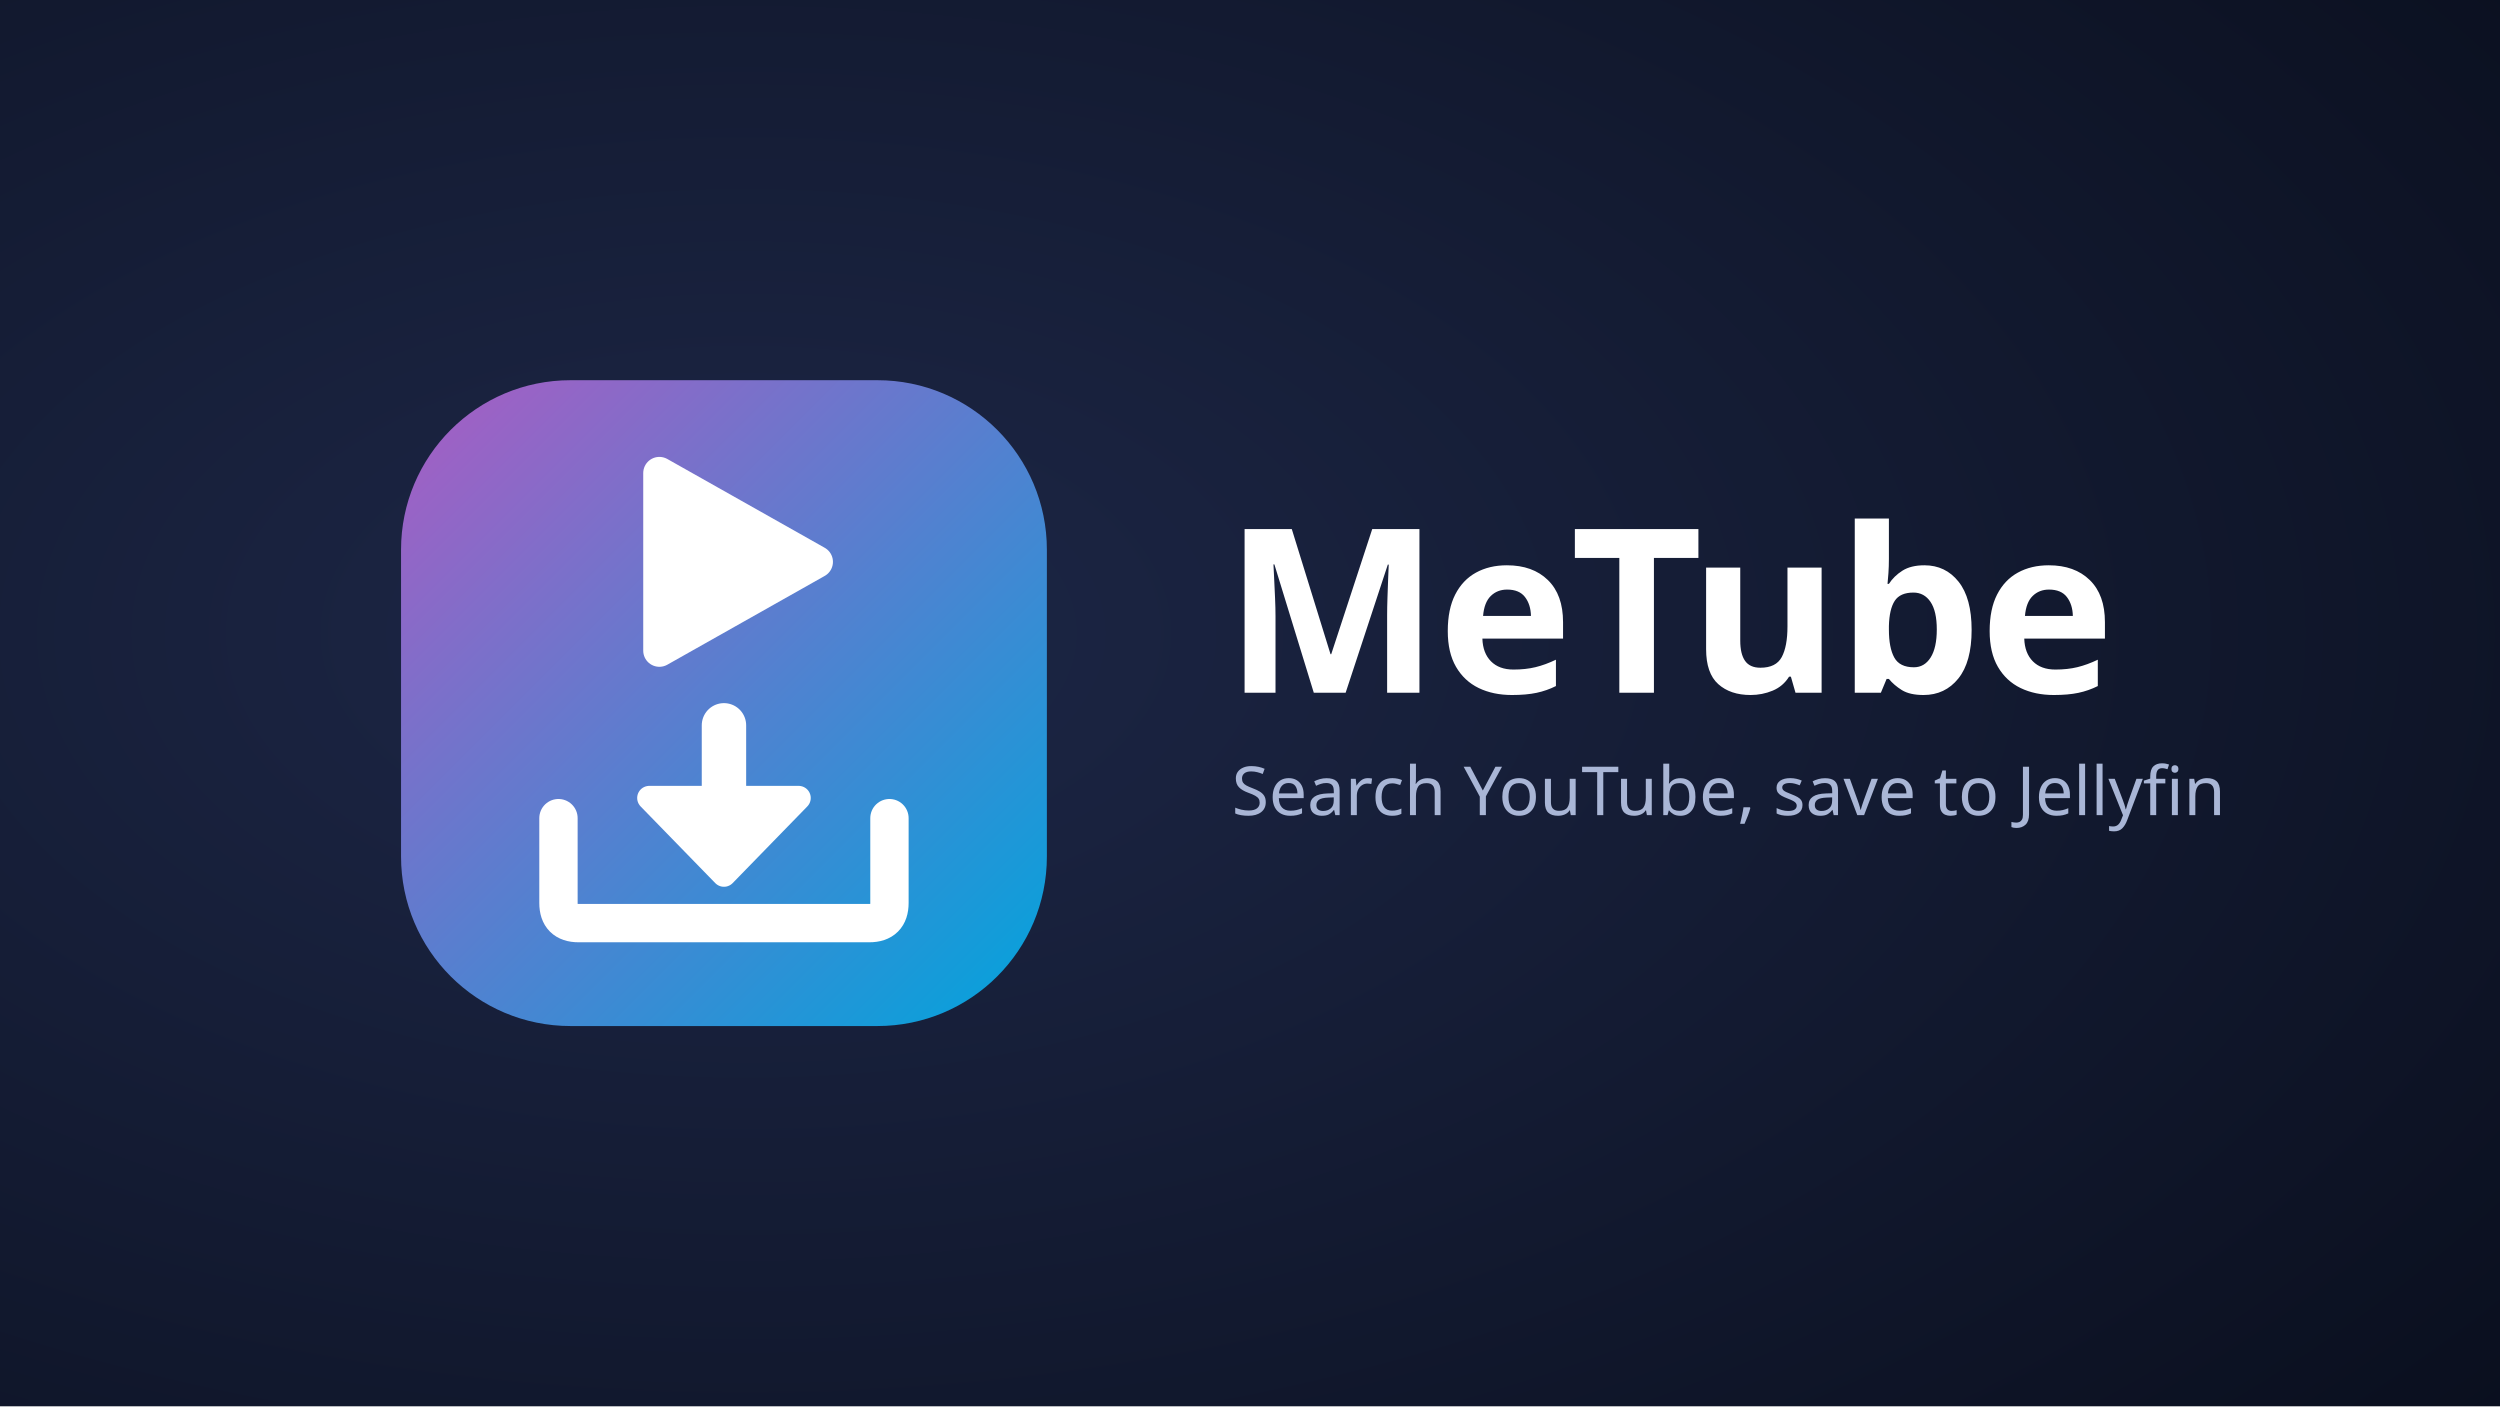
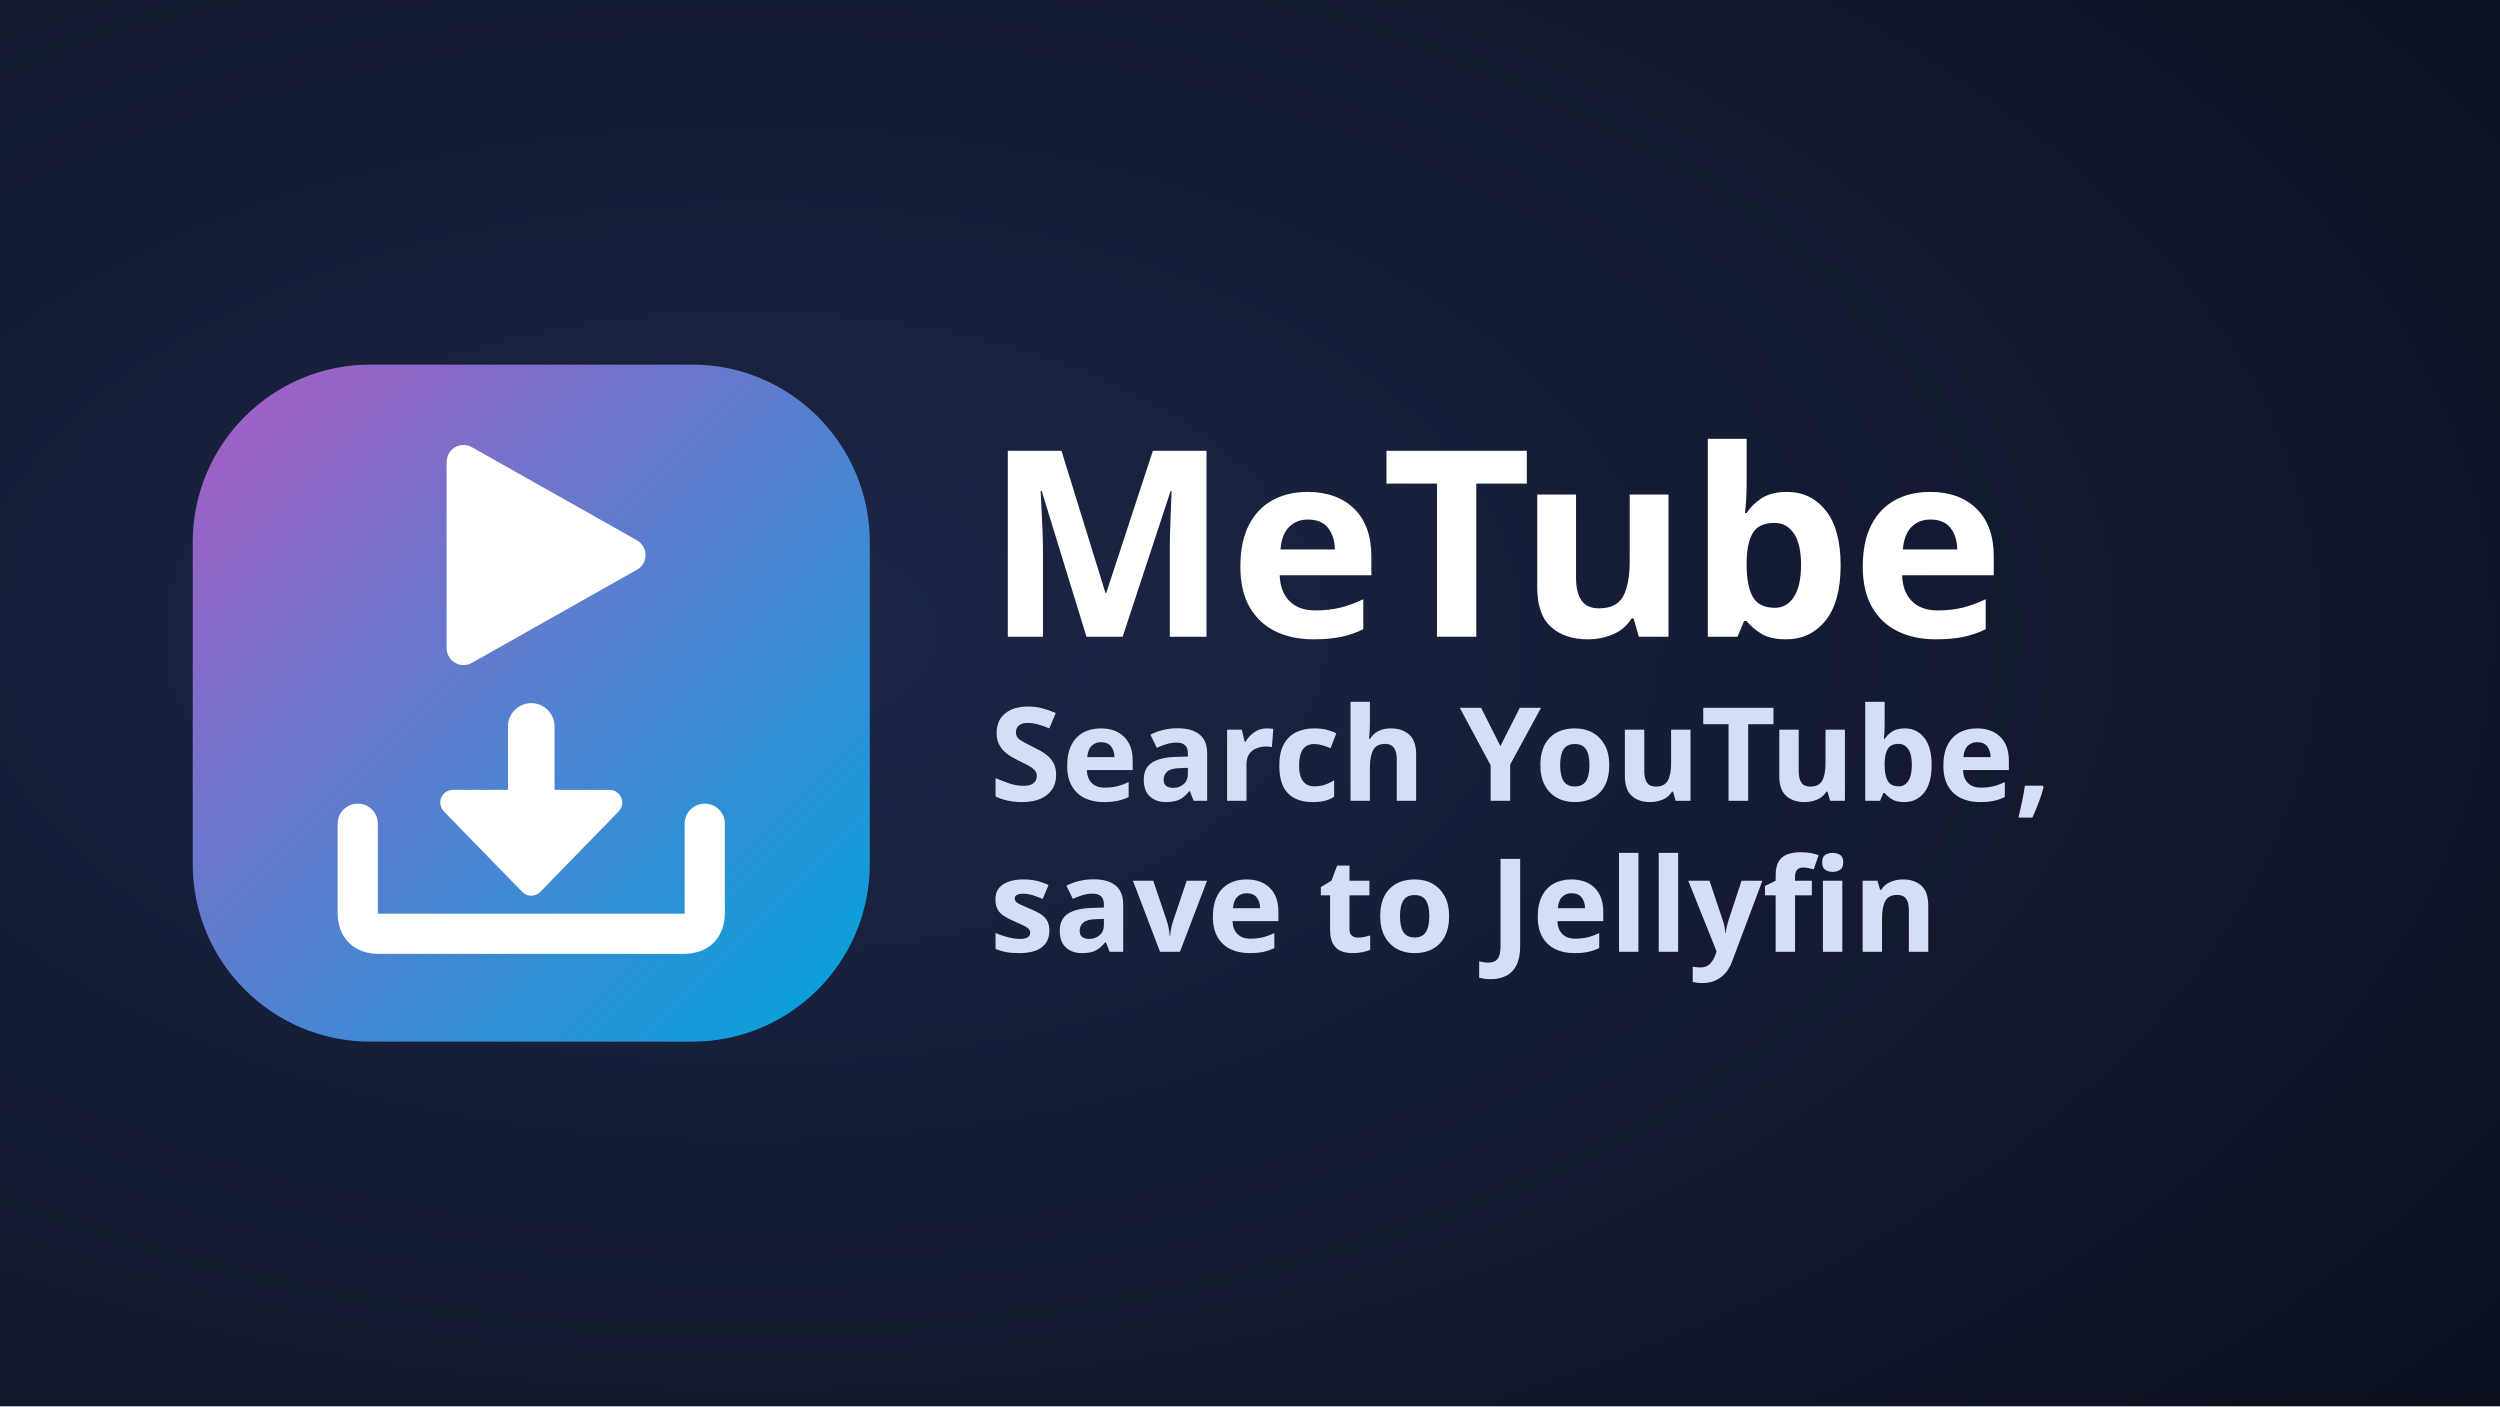
<svg xmlns="http://www.w3.org/2000/svg" width="1920" height="1080" viewBox="0 0 1920 1080">
  <defs>
    <radialGradient id="bg" cx="0.3" cy="0.45" r="0.9">
      <stop offset="0" stop-color="#1d2747" />
      <stop offset="1" stop-color="#0a0f1e" />
    </radialGradient>
    <linearGradient id="jf" x1="0" y1="0" x2="1" y2="1">
      <stop offset="0" stop-color="#aa5cc3" />
      <stop offset="1" stop-color="#00a4dc" />
    </linearGradient>
  </defs>
  <rect width="1920" height="1080" fill="url(#bg)" />
-   <g transform="translate(556 540) scale(1.55)">
+   <g transform="translate(408 540) scale(1.625)">
    <rect x="-160" y="-160" width="320" height="320" rx="84" fill="url(#jf)" />
    <g fill="#fff" stroke="#fff" stroke-linejoin="round" stroke-linecap="round" transform="translate(0 -3)">
      <path d="M-32,-111 L-32,-23 L46,-67 Z" stroke-width="16" />
      <path d="M0,14 L0,58" fill="none" stroke-width="22" />
      <path d="M-37,50 L37,50 L0,88 Z" stroke-width="12" />
      <path d="M-82,60 L-82,102 Q-82,112 -72,112 L72,112 Q82,112 82,102 L82,60" fill="none" stroke-width="19" />
    </g>
  </g>
-   <text x="940" y="532" font-family="Segoe UI, sans-serif" font-weight="700" font-size="176" fill="#ffffff" letter-spacing="-2">MeTube</text>
-   <text x="946" y="626" font-family="Segoe UI, sans-serif" font-weight="400" font-size="52" fill="#a9b6d6">Search YouTube, save to Jellyfin</text>
+   <text x="756" y="489" font-family="Segoe UI, sans-serif" font-weight="700" font-size="200" fill="#ffffff" letter-spacing="-1">MeTube</text>
+   <text font-family="Segoe UI, sans-serif" font-weight="600" font-size="100" fill="#d6def5">
+     <tspan x="760" y="615">Search YouTube,</tspan>
+     <tspan x="760" y="731">save to Jellyfin</tspan>
+   </text>
</svg>
